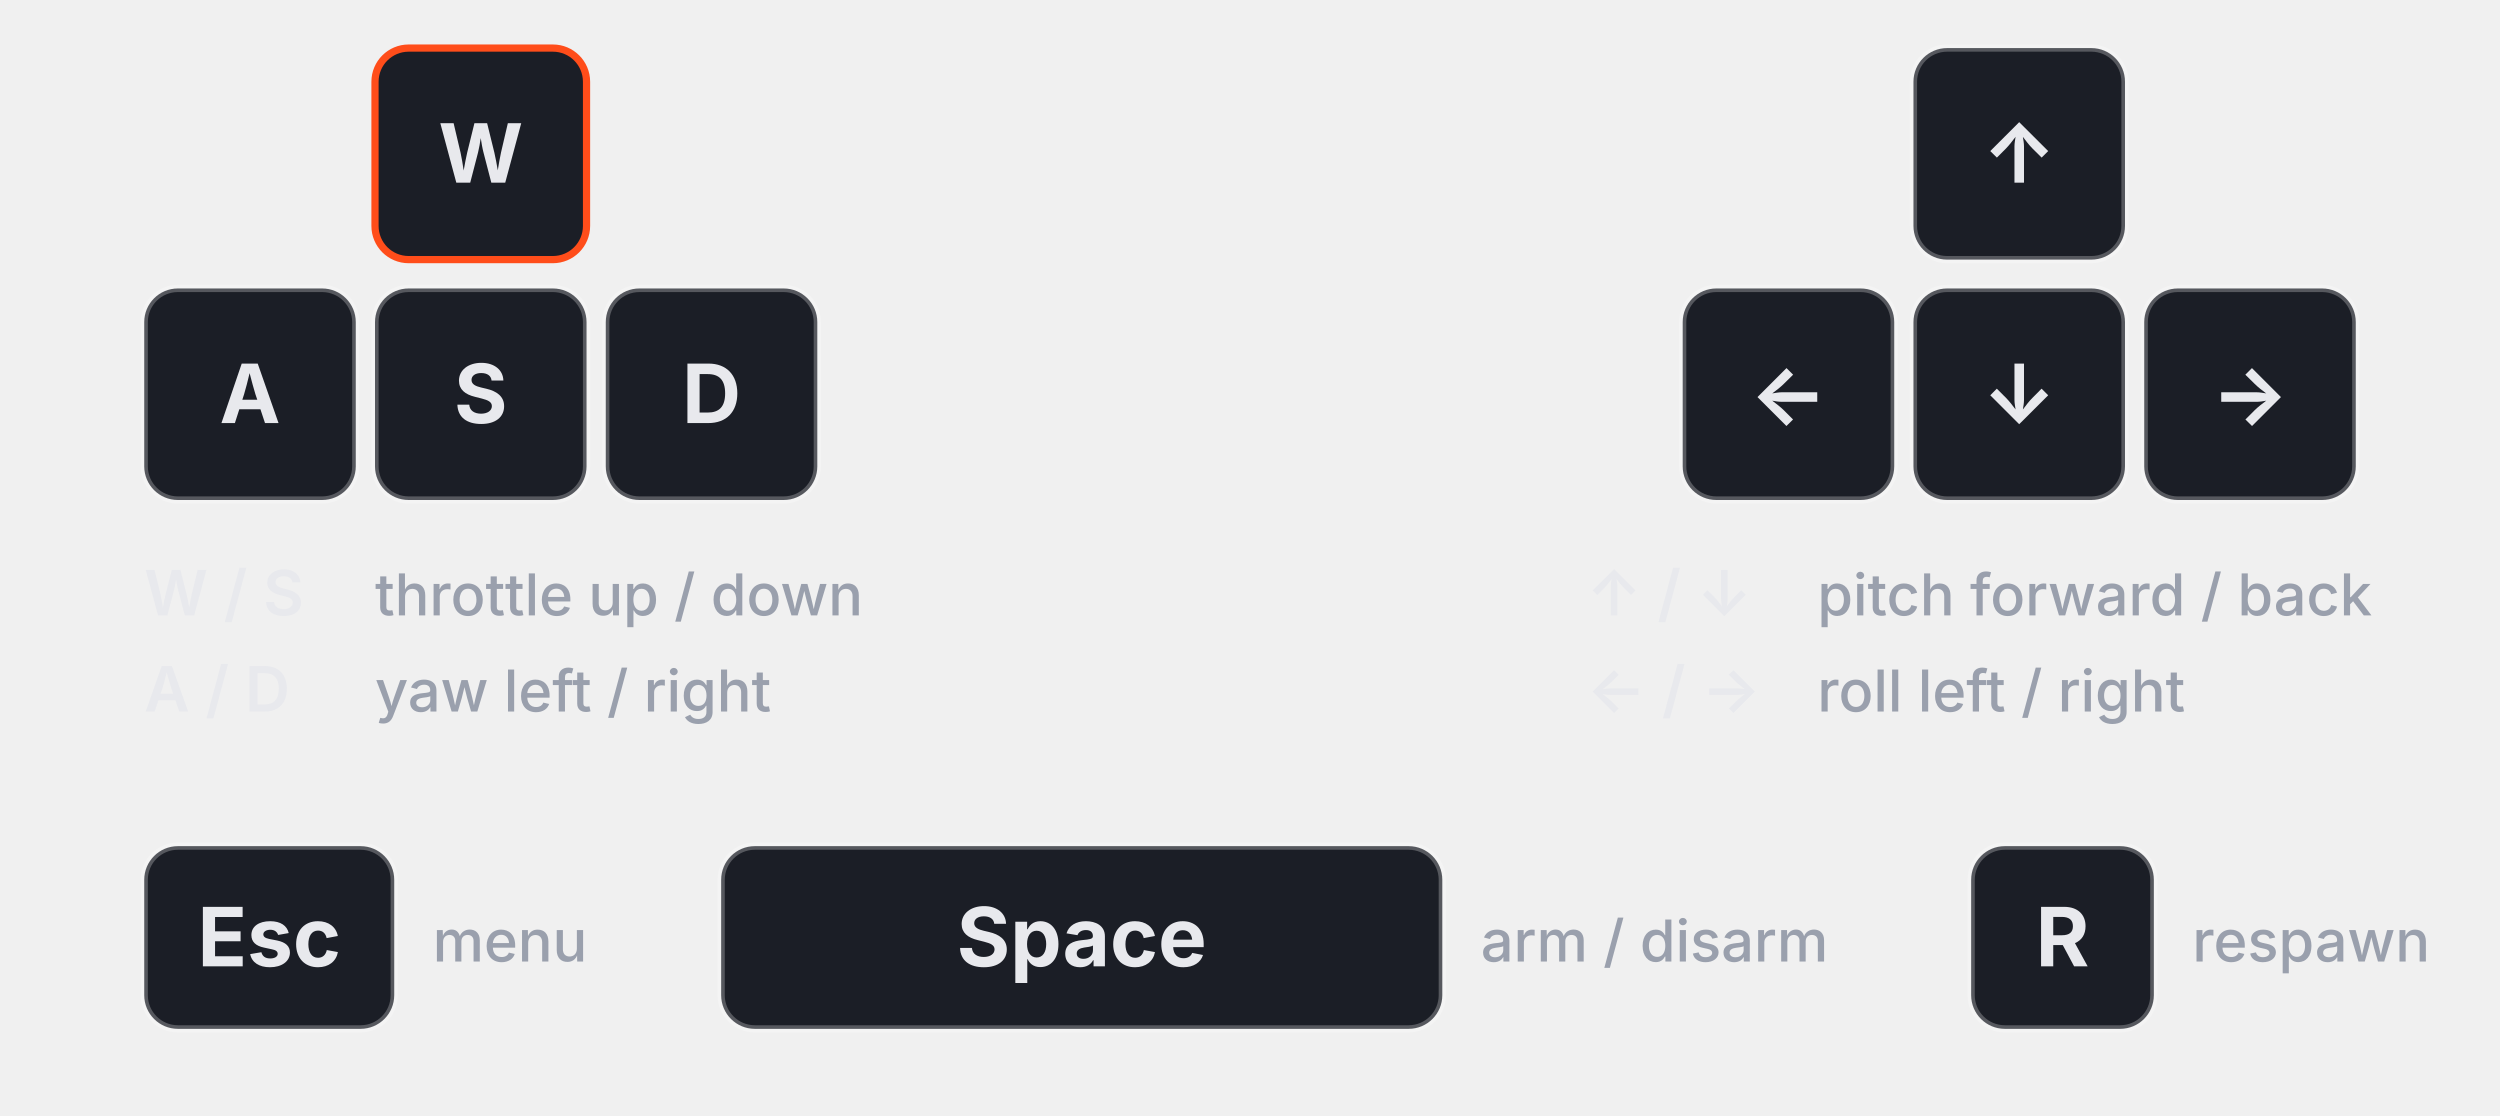
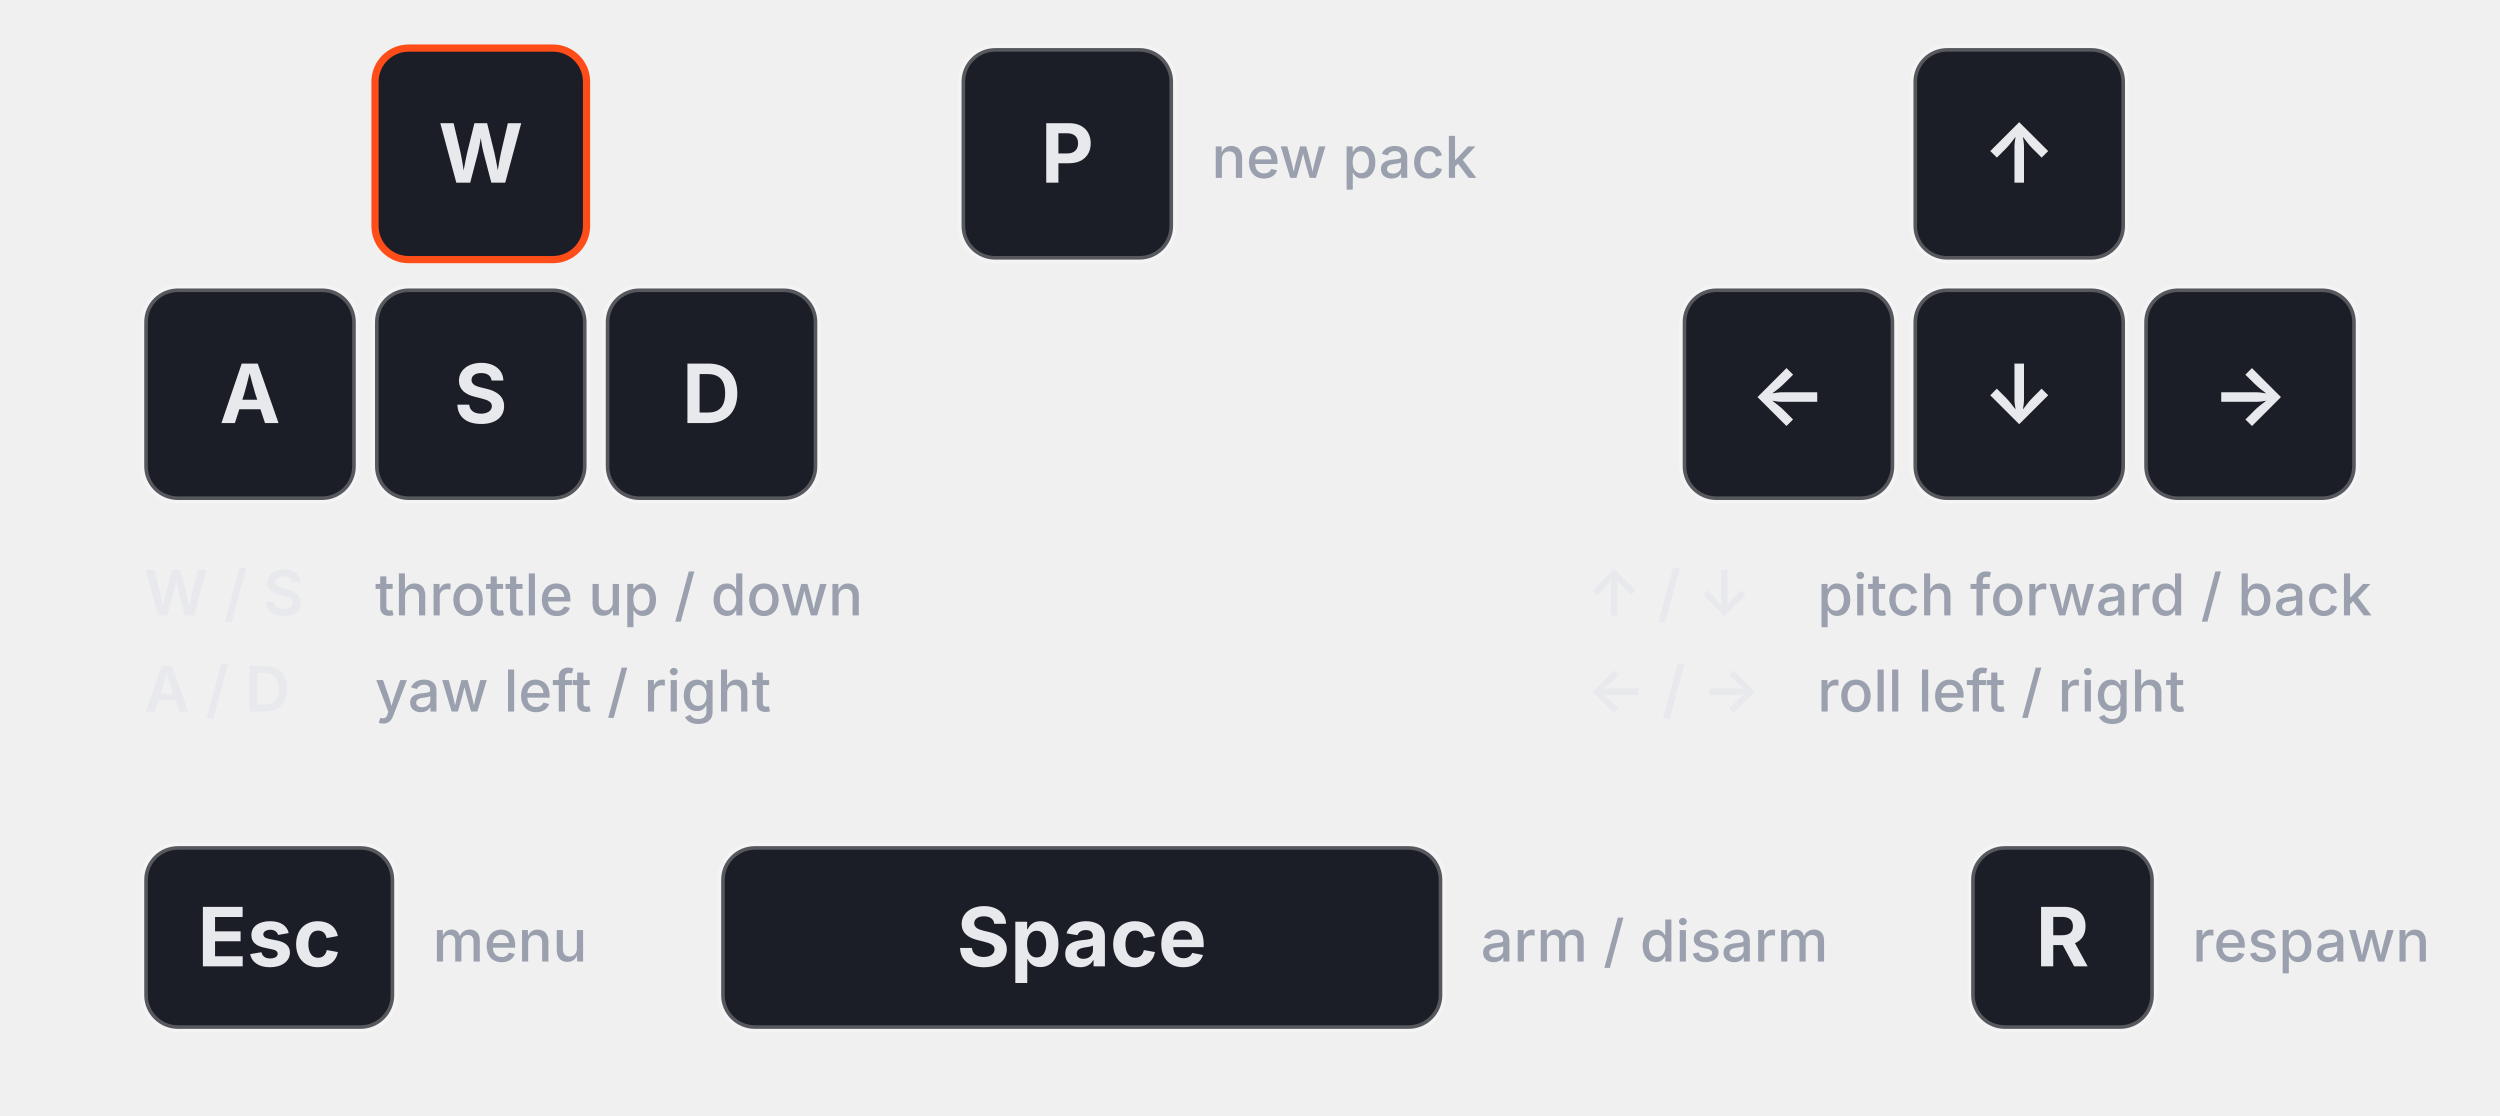
<svg xmlns="http://www.w3.org/2000/svg" viewBox="0 0 520 232" width="520" height="232" role="img" aria-label="Keyboard layout for the QuadMath sim">
  <style>
    .k{fill:#1b1e26;stroke:#ffffff;stroke-opacity:.26;stroke-width:1.5}
    .h{stroke:#FF4D1A;stroke-opacity:1}
    .c{font:700 17px system-ui,-apple-system,"Segoe UI",sans-serif;fill:#E8E9ED;text-anchor:middle}
    .l{font:600 13px system-ui,-apple-system,"Segoe UI",sans-serif;fill:#E8E9ED}
    .d{font:500 12px system-ui,-apple-system,"Segoe UI",sans-serif;fill:#9aa0ad}
  </style>
  <rect class="k h" x="78" y="10" width="44" height="44" rx="7" />
  <text class="c" x="100" y="38">W</text>
  <rect class="k" x="30" y="60" width="44" height="44" rx="7" />
  <text class="c" x="52" y="88">A</text>
  <rect class="k" x="78" y="60" width="44" height="44" rx="7" />
  <text class="c" x="100" y="88">S</text>
  <rect class="k" x="126" y="60" width="44" height="44" rx="7" />
  <text class="c" x="148" y="88">D</text>
  <text class="l" x="30" y="128">W / S</text>
  <text class="d" x="78" y="128">throttle up / down</text>
  <text class="l" x="30" y="148">A / D</text>
  <text class="d" x="78" y="148">yaw left / right</text>
+   <rect class="k" x="200" y="10" width="44" height="44" rx="7" />
+   <text class="c" x="222" y="38">P</text>
+   <text class="d" x="252" y="37">new pack</text>
  <rect class="k" x="398" y="10" width="44" height="44" rx="7" />
  <text class="c" x="420" y="38">↑</text>
  <rect class="k" x="350" y="60" width="44" height="44" rx="7" />
  <text class="c" x="372" y="88">←</text>
  <rect class="k" x="398" y="60" width="44" height="44" rx="7" />
  <text class="c" x="420" y="88">↓</text>
  <rect class="k" x="446" y="60" width="44" height="44" rx="7" />
  <text class="c" x="468" y="88">→</text>
  <text class="l" x="330" y="128">↑ / ↓</text>
  <text class="d" x="378" y="128">pitch forward / back</text>
  <text class="l" x="330" y="148">← / →</text>
  <text class="d" x="378" y="148">roll left / right</text>
  <rect class="k" x="30" y="176" width="52" height="38" rx="7" />
  <text class="c" x="56" y="201">Esc</text>
  <text class="d" x="90" y="200">menu</text>
  <rect class="k" x="150" y="176" width="150" height="38" rx="7" />
  <text class="c" x="225" y="201">Space</text>
  <text class="d" x="308" y="200">arm / disarm</text>
  <rect class="k" x="410" y="176" width="38" height="38" rx="7" />
  <text class="c" x="429" y="201">R</text>
  <text class="d" x="456" y="200">respawn</text>
</svg>
